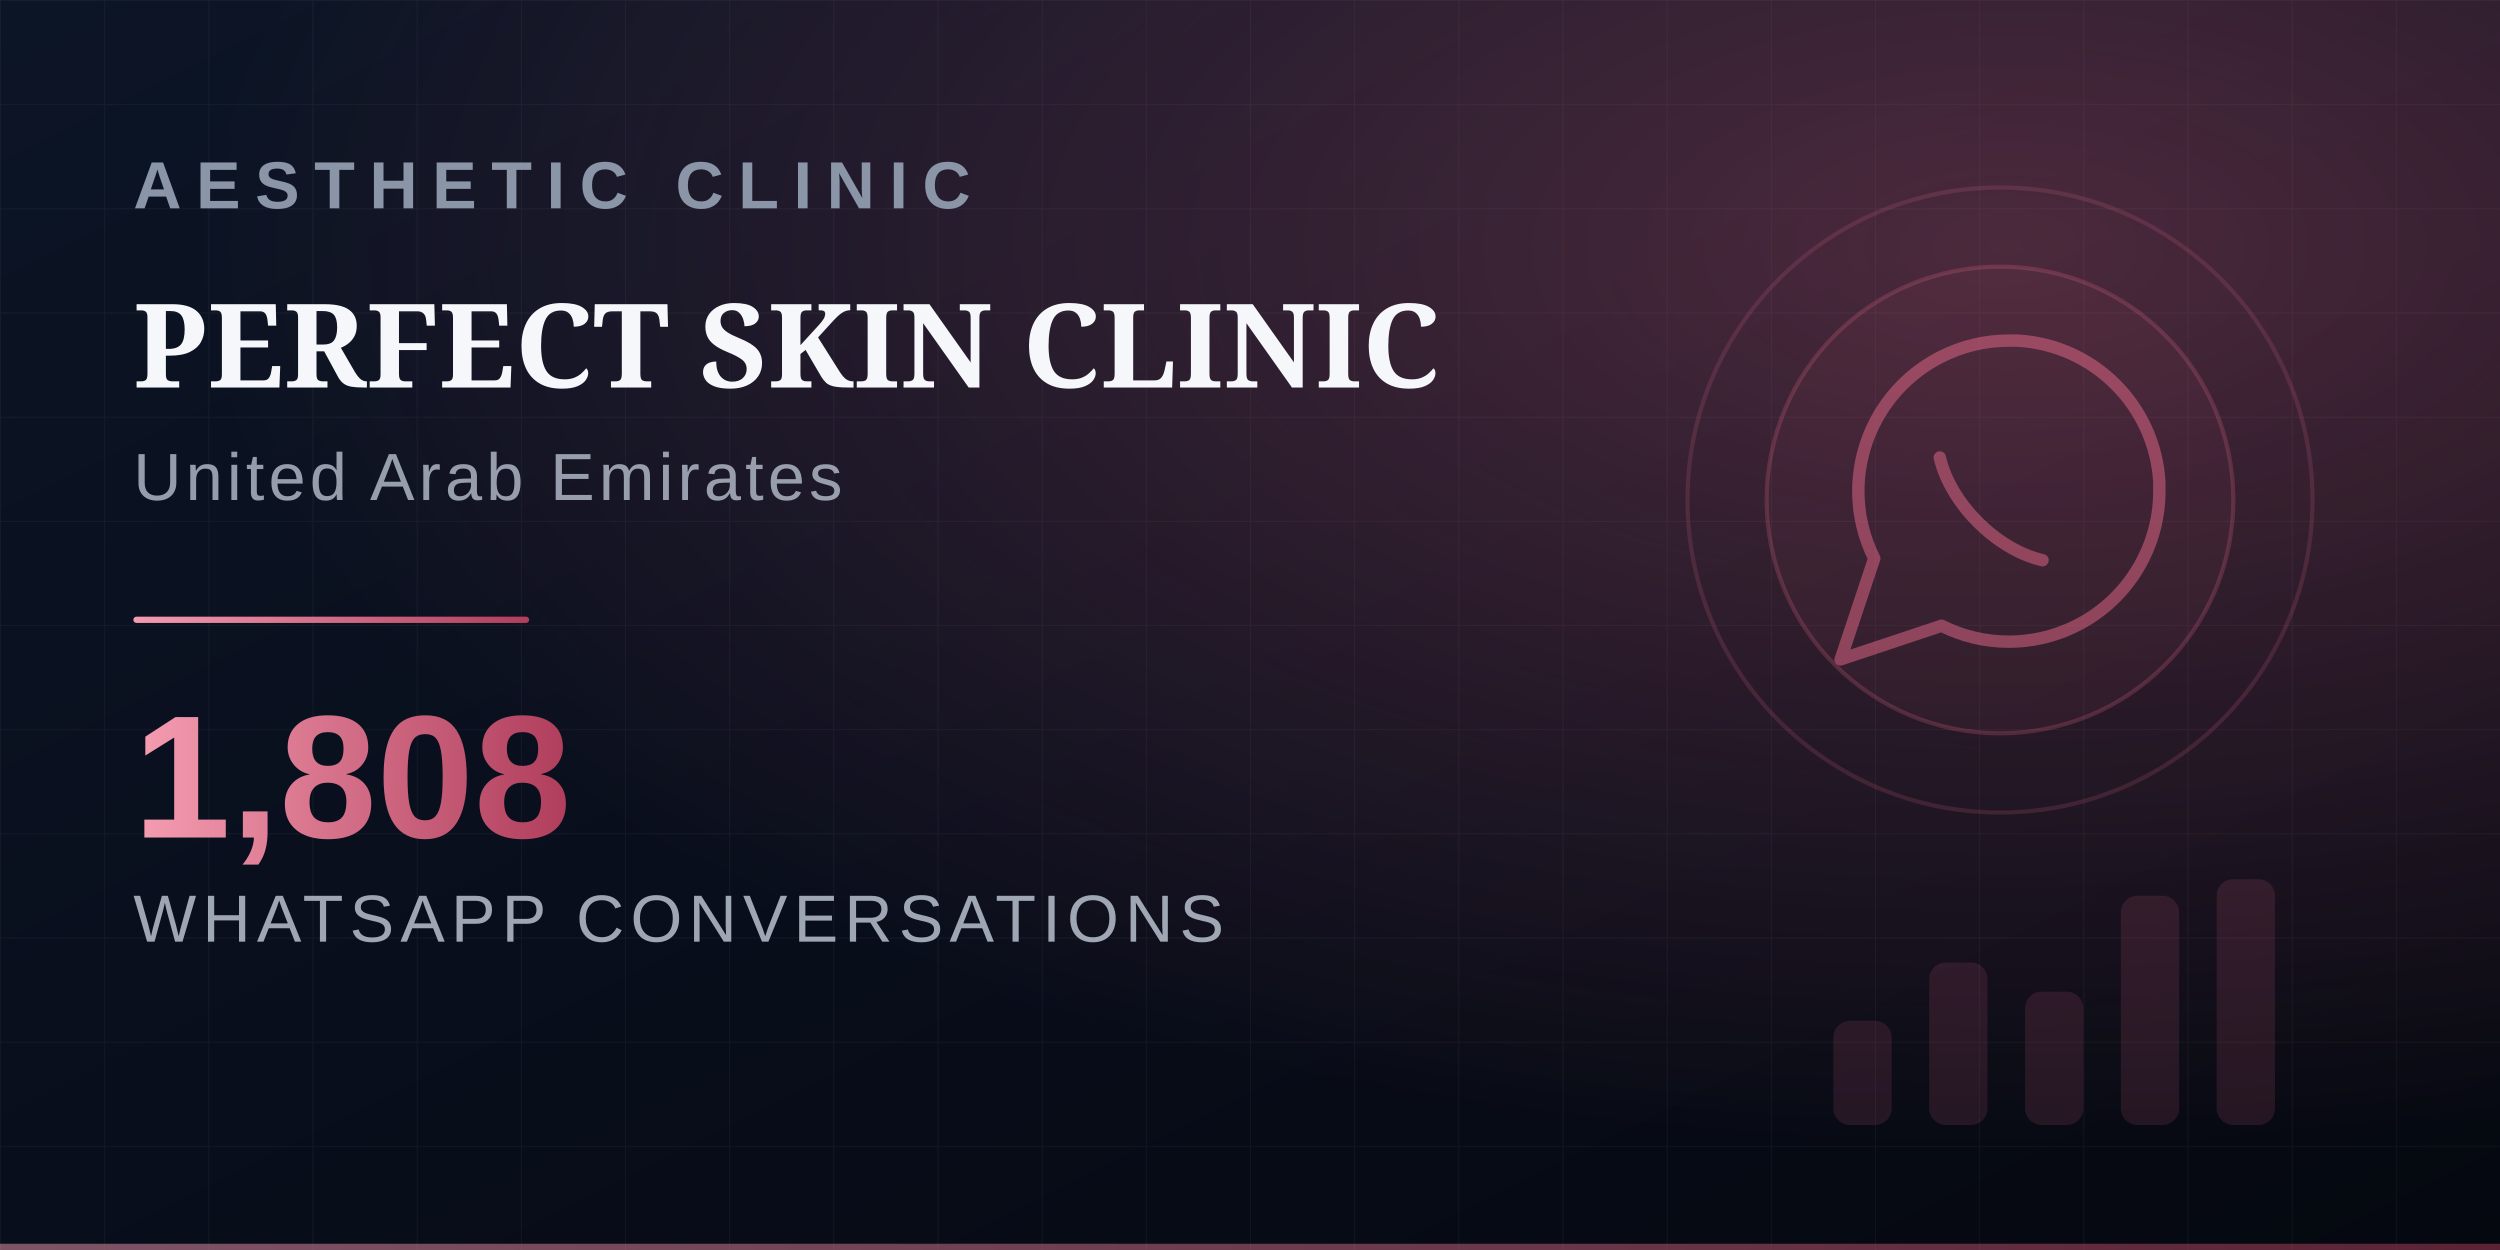
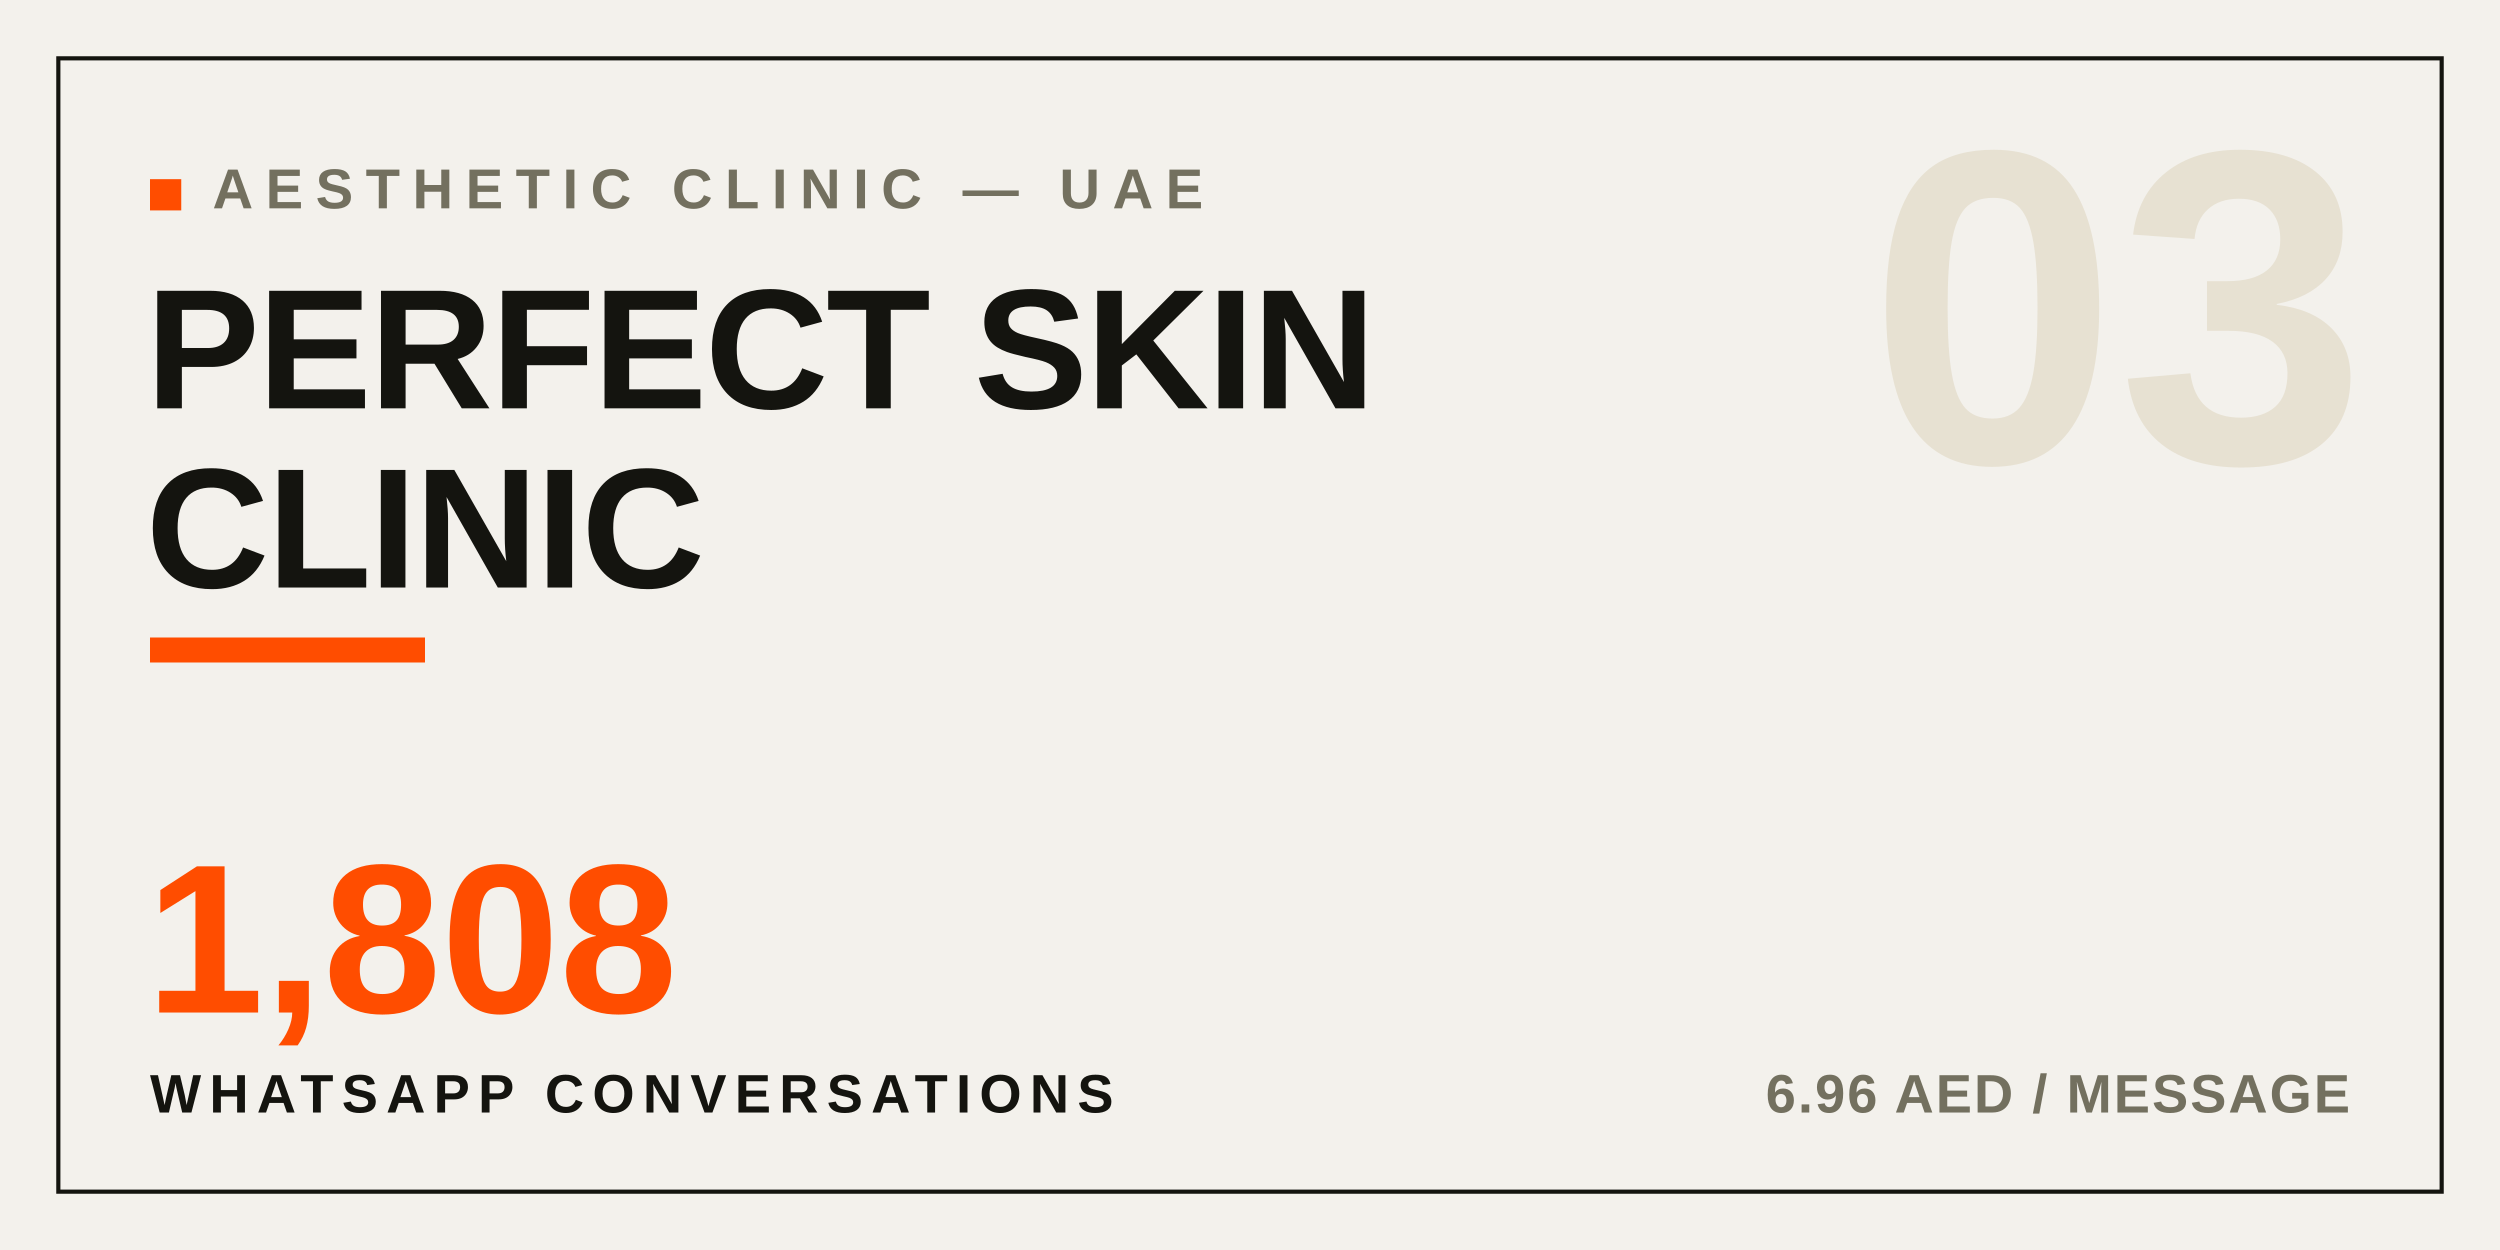
- <svg xmlns="http://www.w3.org/2000/svg" viewBox="0 0 1200 600" width="1200" height="600" role="img" aria-label="Perfect Skin Clinic UAE - 1,808 WhatsApp conversations">
-   <defs>
-     <linearGradient id="bg" x1="0" y1="0" x2="1" y2="1">
-       <stop offset="0" stop-color="#0C1526" />
-       <stop offset="0.55" stop-color="#080D1A" />
-       <stop offset="1" stop-color="#05080F" />
-     </linearGradient>
-     <radialGradient id="glow" cx="0.8" cy="0.2" r="0.72">
-       <stop offset="0" stop-color="#E86A8A" stop-opacity="0.3" />
-       <stop offset="1" stop-color="#E86A8A" stop-opacity="0" />
-     </radialGradient>
-     <linearGradient id="kpi" x1="0" y1="0" x2="1" y2="0">
-       <stop offset="0" stop-color="#F49BB0" />
-       <stop offset="1" stop-color="#B03E5C" />
-     </linearGradient>
-     <pattern id="grid" width="50" height="50" patternUnits="userSpaceOnUse">
-       <path d="M50 0H0v50" fill="none" stroke="#ffffff" stroke-opacity="0.04" />
-     </pattern>
-   </defs>
-   <rect width="1200" height="600" fill="url(#bg)" />
-   <rect width="1200" height="600" fill="url(#grid)" />
-   <rect width="1200" height="600" fill="url(#glow)" />
-   <g transform="translate(960 240)">
-     <circle r="150" fill="none" stroke="#E86A8A" stroke-opacity="0.16" stroke-width="2" />
-     <circle r="112" fill="#E86A8A" fill-opacity="0.05" stroke="#E86A8A" stroke-opacity="0.22" stroke-width="2" />
-     <g transform="translate(-102 -102) scale(8.5)" fill="none" stroke="#E86A8A" stroke-opacity="0.5" stroke-width="0.7" stroke-linecap="round" stroke-linejoin="round">
-       <path d="M21 11.5a8.4 8.4 0 01-.9 3.8 8.5 8.5 0 01-7.6 4.7 8.4 8.4 0 01-3.8-.9L3 21l1.9-5.7a8.4 8.4 0 01-.9-3.8 8.5 8.5 0 014.7-7.6 8.4 8.4 0 013.8-.9h.5a8.5 8.5 0 018 8z" />
-       <path d="M8.6 9.6c.6 2.6 3.2 5.2 5.8 5.8" />
-     </g>
-   </g>
-   <g fill="#E86A8A" fill-opacity="0.13">
-     <rect x="880" y="490" width="28" height="50" rx="8" />
-     <rect x="926" y="462" width="28" height="78" rx="8" />
-     <rect x="972" y="476" width="28" height="64" rx="8" />
-     <rect x="1018" y="430" width="28" height="110" rx="8" />
-     <rect x="1064" y="422" width="28" height="118" rx="8" />
-   </g>
-   <text x="64" y="100" font-family="Arial, Helvetica, sans-serif" font-size="32" font-weight="700" letter-spacing="7" fill="#8B95A8">AESTHETIC CLINIC</text>
-   <text x="64" y="186" font-family="Georgia, serif" font-size="56" font-weight="700" fill="#F5F7FB">PERFECT SKIN CLINIC</text>
-   <text x="64" y="240" font-family="Arial, Helvetica, sans-serif" font-size="32" letter-spacing="2" fill="#C3CBD9" fill-opacity="0.75">United Arab Emirates</text>
-   <rect x="64" y="296" width="190" height="3" rx="1.5" fill="url(#kpi)" />
-   <text x="64" y="402" font-family="Arial, Helvetica, sans-serif" font-size="84" font-weight="700" fill="url(#kpi)">1,808</text>
-   <text x="64" y="452" font-family="Arial, Helvetica, sans-serif" font-size="32" letter-spacing="3" fill="#C3CBD9" fill-opacity="0.8">WHATSAPP CONVERSATIONS</text>
-   <rect y="597" width="1200" height="3" fill="url(#kpi)" opacity="0.5" />
+ <svg xmlns="http://www.w3.org/2000/svg" viewBox="0 0 1200 600" width="1200" height="600" role="img" aria-label="Perfect Skin — 1,808 Whatsapp Conversations">
+   <rect width="1200" height="600" fill="#F3F1EC" />
+   <text x="1136" y="222" text-anchor="end" font-family="Archivo, Arial, Helvetica, sans-serif" font-size="215" font-weight="900" fill="#E7E1D2">03</text>
+   <rect x="28" y="28" width="1144" height="544" fill="none" stroke="#14140F" stroke-width="2" />
+   <rect x="72" y="86" width="15" height="15" fill="#FF4D00" />
+   <text x="102" y="100" font-family="Archivo, Arial, Helvetica, sans-serif" font-size="27" font-weight="700" letter-spacing="6" fill="#73705F">AESTHETIC CLINIC — UAE</text>
+   <text x="70" y="196" font-family="Archivo, Arial, Helvetica, sans-serif" font-size="82" font-weight="900" fill="#14140F" letter-spacing="-1">PERFECT SKIN</text>
+   <text x="70" y="282" font-family="Archivo, Arial, Helvetica, sans-serif" font-size="82" font-weight="900" fill="#14140F" letter-spacing="-1">CLINIC</text>
+   <rect x="72" y="306" width="132" height="12" fill="#FF4D00" />
+   <text x="70" y="486" font-family="Archivo, Arial, Helvetica, sans-serif" font-size="102" font-weight="900" fill="#FF4D00">1,808</text>
+   <text x="72" y="534" font-family="Archivo, Arial, Helvetica, sans-serif" font-size="26" font-weight="700" letter-spacing="4" fill="#14140F">WHATSAPP CONVERSATIONS</text>
+   <text x="1128" y="534" text-anchor="end" font-family="Archivo, Arial, Helvetica, sans-serif" font-size="26" font-weight="600" letter-spacing="1" fill="#73705F">6.96 AED / MESSAGE</text>
</svg>
